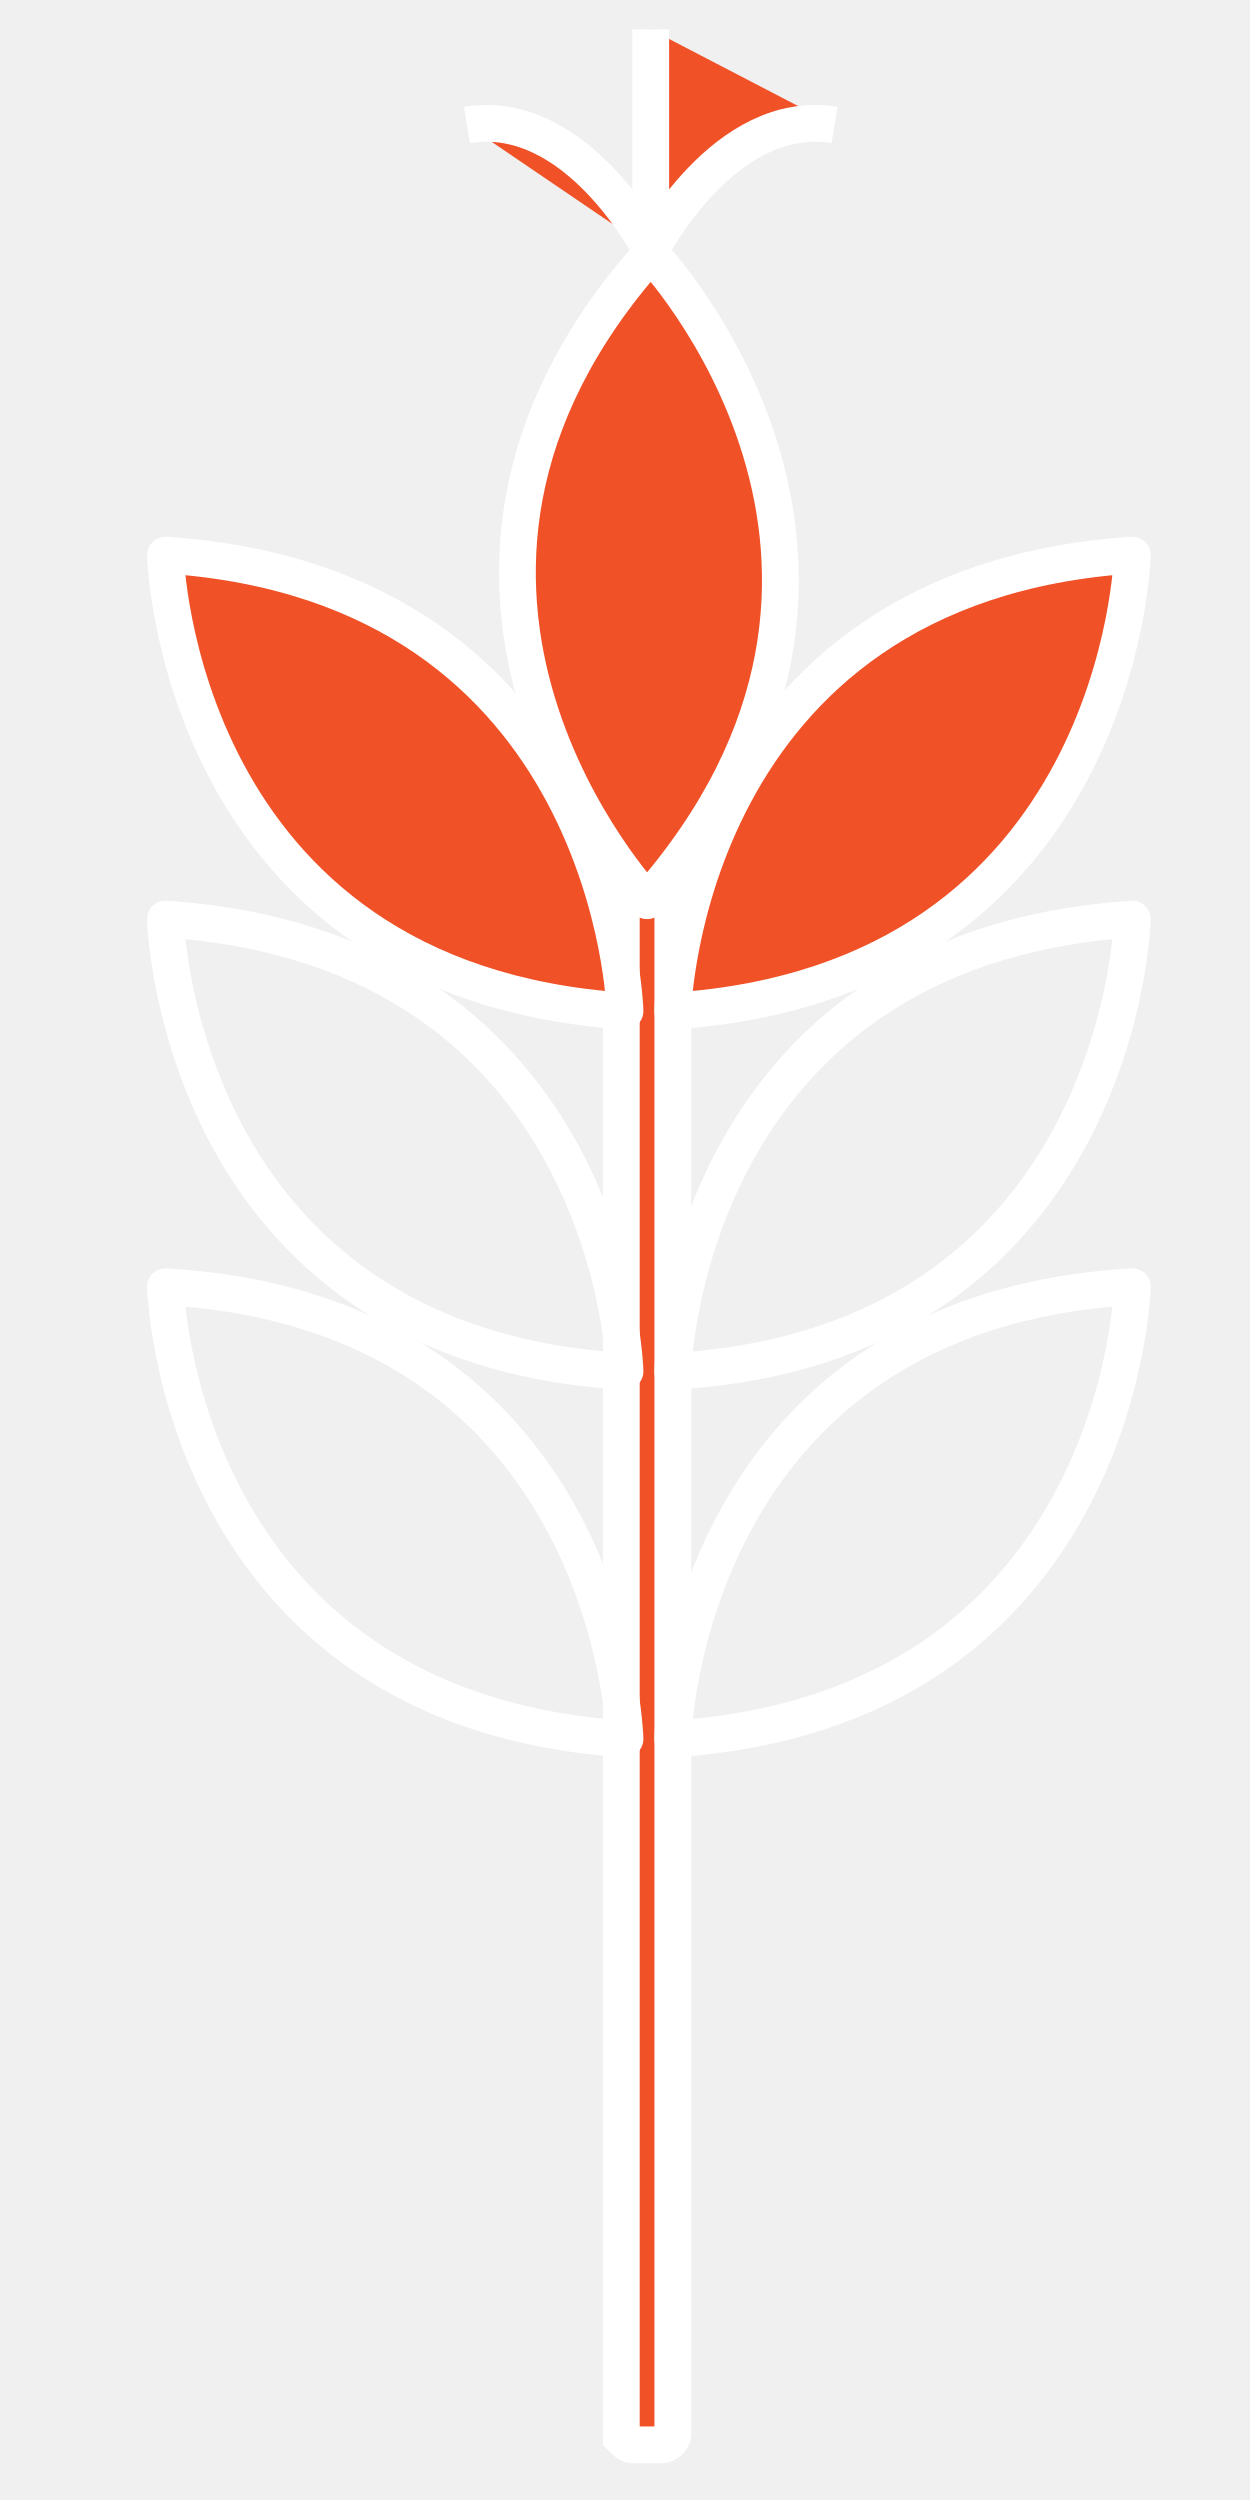
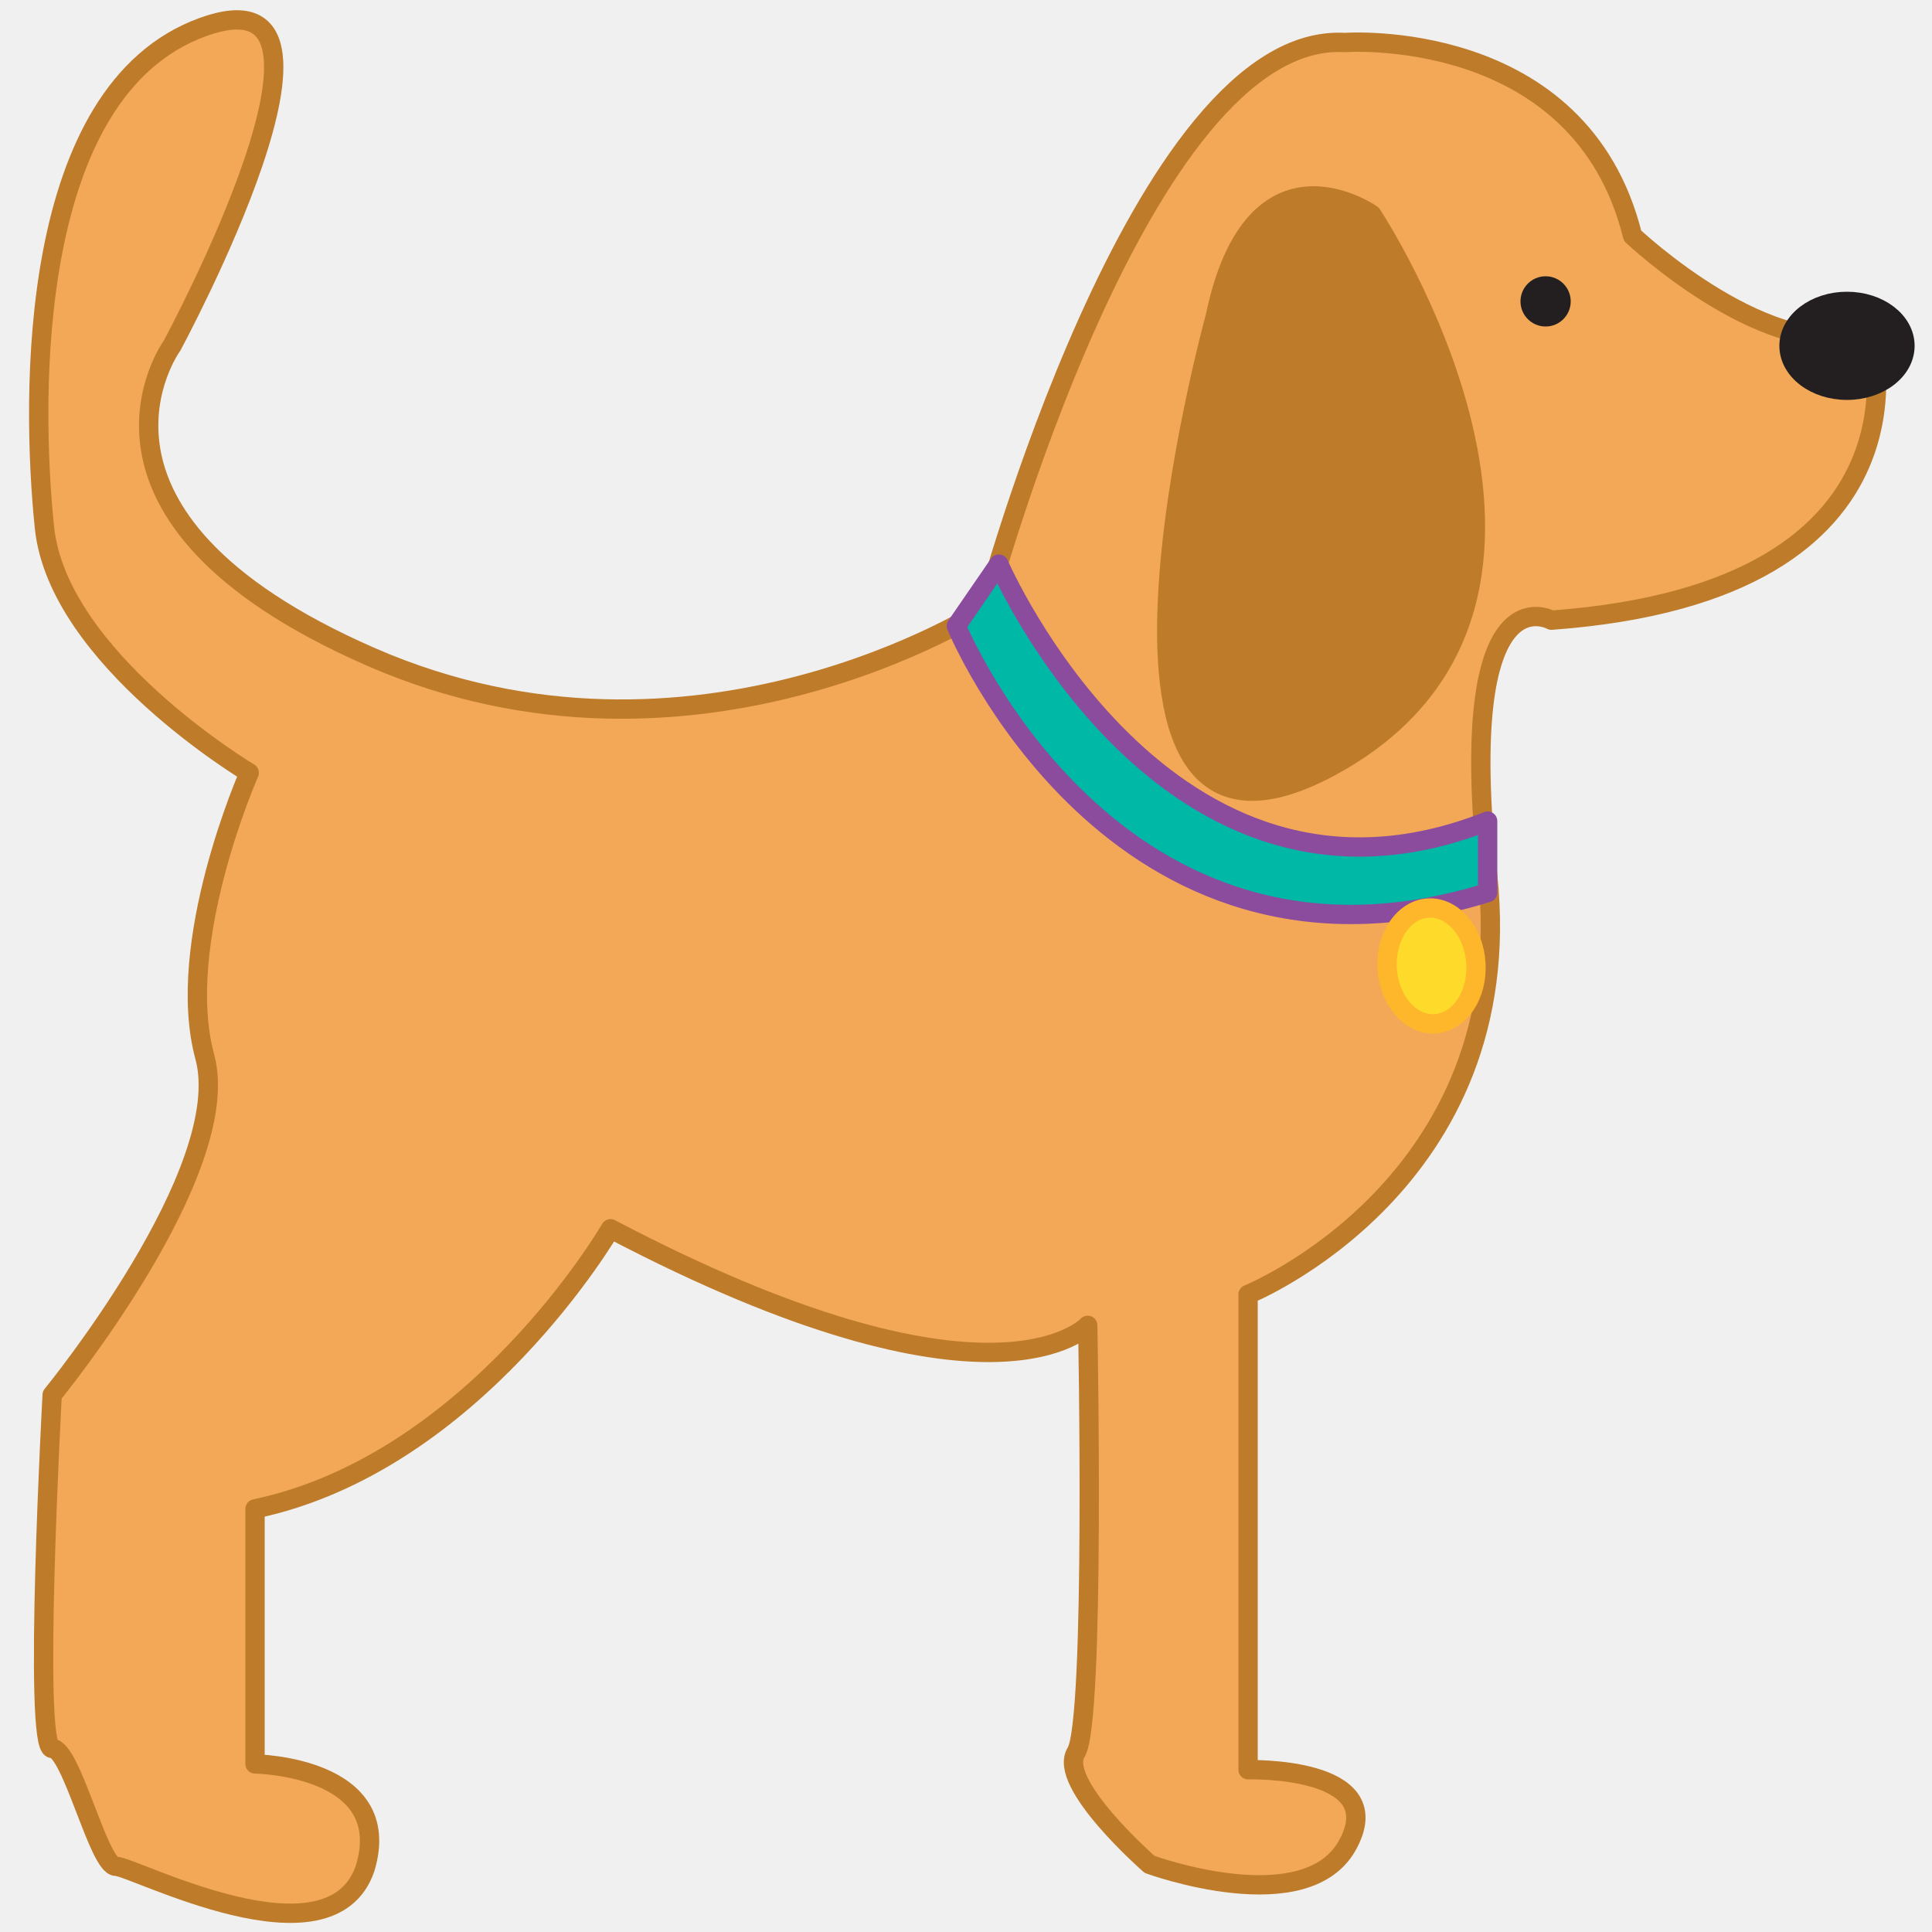
- <svg xmlns="http://www.w3.org/2000/svg" version="1.1" id="Layer_1" x="0px" y="0px" viewBox="0 0 34 68" style="enable-background:new 0 0 34 68;" xml:space="preserve">
+ <svg xmlns="http://www.w3.org/2000/svg" version="1.1" id="Layer_1" x="0px" y="0px" viewBox="0 0 100 100" style="enable-background:new 0 0 100 100;" xml:space="preserve">
  <style type="text/css">
- 	.st0{fill:#F05127;stroke:#FFFFFF;stroke-miterlimit:10;}
- 	.st1{fill:none;stroke:#FFFFFF;stroke-linecap:round;stroke-linejoin:round;stroke-miterlimit:10;}
- 	.st2{fill:#F05127;stroke:#FFFFFF;stroke-linecap:round;stroke-linejoin:round;stroke-miterlimit:10;}
+ 	.st0{fill:#F2A857;stroke:#BE7B2A;stroke-linecap:round;stroke-linejoin:round;stroke-miterlimit:10;}
+ 	.st1{fill:#BE7B2A;stroke:#BE7B2A;stroke-linecap:round;stroke-linejoin:round;stroke-miterlimit:10;}
+ 	.st2{fill:#00B8A6;stroke:#8B4C9E;stroke-linecap:round;stroke-linejoin:round;stroke-miterlimit:10;}
+ 	.st3{fill:#231F20;}
+ 	.st4{fill:#231F20;stroke:#231F20;stroke-miterlimit:10;}
+ 	.st5{fill:#FEDA2A;stroke:#FEB72A;stroke-miterlimit:10;}
</style>
-   <g>
-     <path class="st0" d="M17.2,66.5h0.8c0.1,0,0.3-0.1,0.3-0.3V23.8c0-0.1-0.1-0.3-0.3-0.3h-0.8c-0.1,0-0.3,0.1-0.3,0.3v42.5   C17,66.4,17.1,66.5,17.2,66.5z" />
-     <path class="st1" d="M18.3,37.3C30.5,36.6,30.8,25,30.8,25C18.6,25.8,18.3,37.3,18.3,37.3z" />
-     <path class="st1" d="M17,37.3C4.8,36.6,4.5,25,4.5,25C16.7,25.8,17,37.3,17,37.3z" />
-     <path class="st1" d="M18.3,47.3C30.5,46.5,30.8,35,30.8,35C18.6,35.7,18.3,47.3,18.3,47.3z" />
-     <path class="st1" d="M17,47.3C4.8,46.5,4.5,35,4.5,35C16.7,35.7,17,47.3,17,47.3z" />
-     <path class="st0" d="M17.7,6.8c0,0-2-3.9-5-3.4" />
-     <path class="st0" d="M22.7,3.4c-3-0.5-5,3.4-5,3.4V0.8" />
-     <path class="st2" d="M17.6,24.5c8.1-9.2,0.1-17.6,0.1-17.6C9.6,16,17.6,24.5,17.6,24.5z" />
-     <path class="st2" d="M18.3,27.5c12.2-0.8,12.5-12.4,12.5-12.4C18.6,15.9,18.3,27.5,18.3,27.5z" />
-     <path class="st2" d="M17,27.5C4.8,26.7,4.5,15.1,4.5,15.1C16.7,15.9,17,27.5,17,27.5z" />
-   </g>
+   <path class="st0" d="M69.6,2.2c0,0,12.2-0.9,14.9,10c0,0,7.3,6.9,12.3,4.9c0,0,4.1,13.5-16.5,15c0,0-5-2.8-3.3,13.2S64.6,67,64.6,67  v24.6c0,0,7.3-0.2,5.2,3.8c-2.1,4.1-10.3,1.1-10.3,1.1s-4.8-4.2-3.8-5.8s0.6-22.1,0.6-22.1s-4.9,5.4-24.7-5c0,0-7,12.1-18.4,14.5  v13.2c0,0,7.3,0.1,5.7,5.4c-1.8,5.3-12-0.1-12.9-0.1s-2.3-6.1-3.3-6.1s0-18.3,0-18.3s9.5-11.6,7.9-17.5S12.9,40,12.9,40  S3,34.1,2.3,27.3S1.4,4.7,10.5,1.4S8.9,17.9,8.9,17.9S2.5,26.7,19.2,34S51,31.5,51,31.5S59,1.6,69.6,2.2z" />
+   <path class="st1" d="M71,11.1c0,0,13.2,19.9-1.8,28.4s-6.3-23.1-6.3-23.1C64.9,6.8,71,11.1,71,11.1z" />
+   <path class="st2" d="M51.7,29.2c0,0,8.6,19.9,25.3,13.3v3.7c-19.4,6-27.5-13.8-27.5-13.8L51.7,29.2z" />
+   <circle class="st3" cx="80" cy="15.6" r="1.3" />
+   <ellipse class="st4" cx="95.6" cy="17.9" rx="3" ry="2.3" />
+   <ellipse transform="matrix(0.9983 -5.790956e-02 5.790956e-02 0.9983 -2.7729 4.373)" class="st5" cx="74.1" cy="50" rx="2.3" ry="3" />
</svg>
